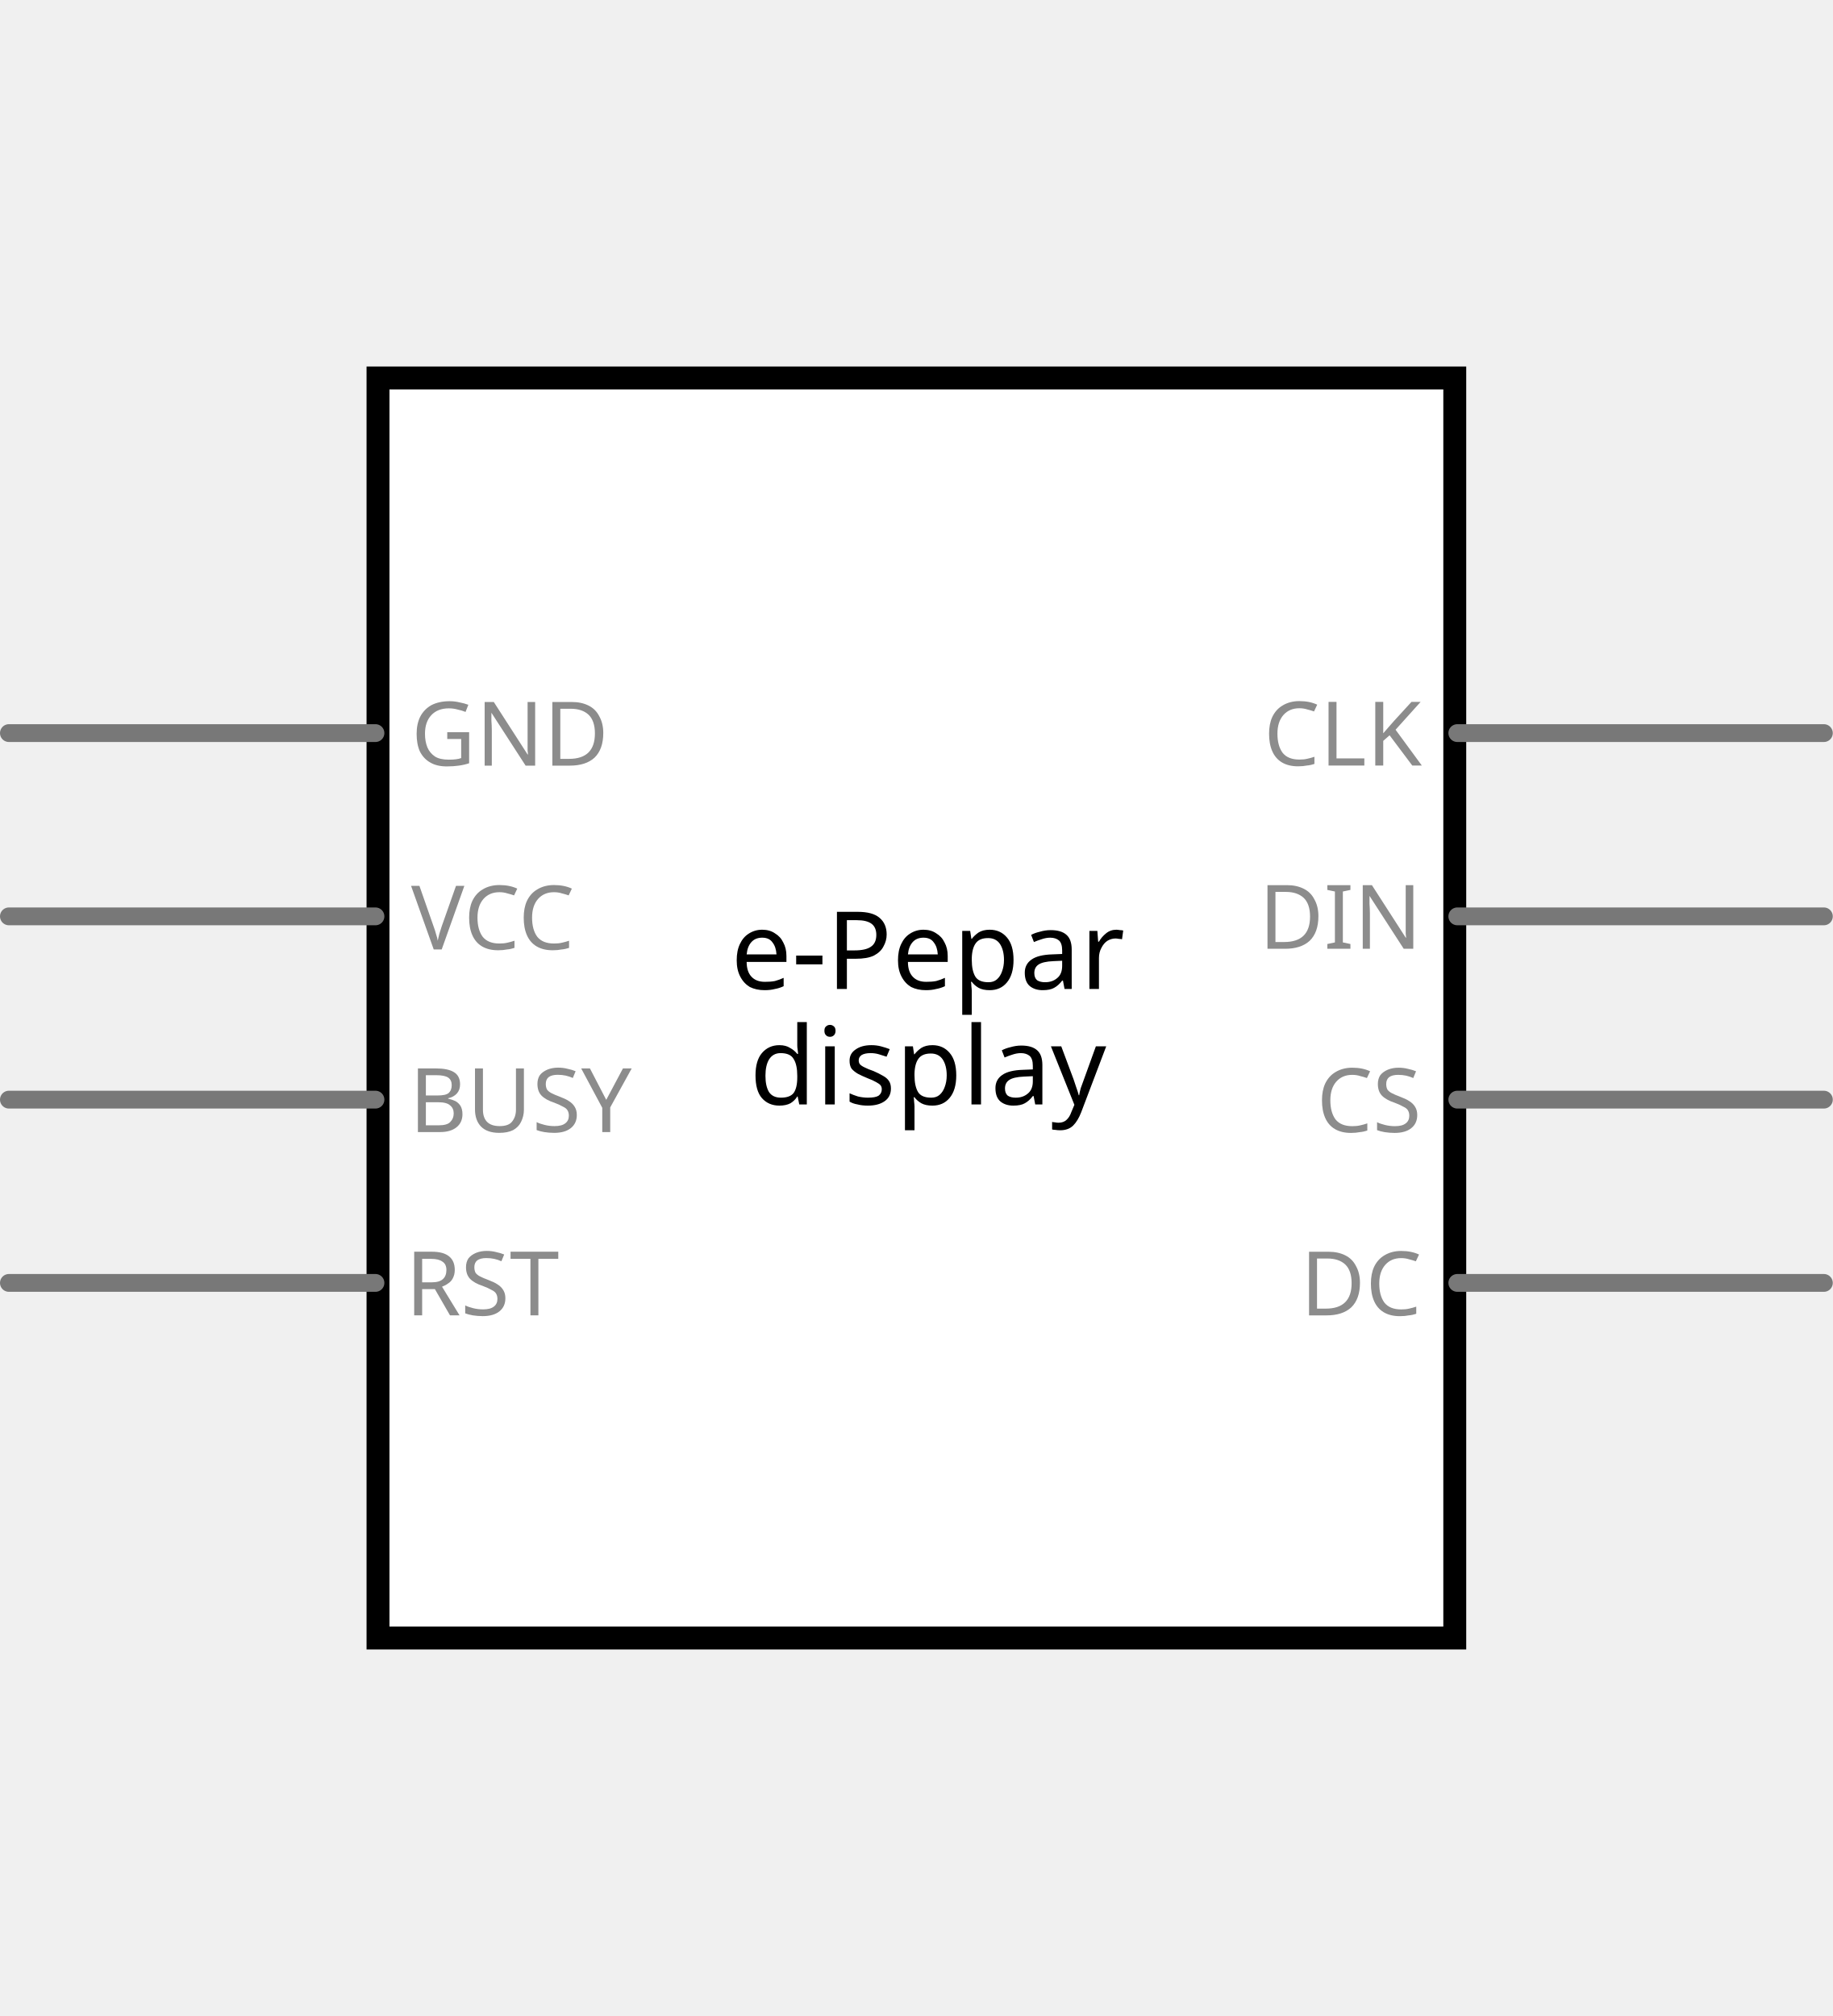
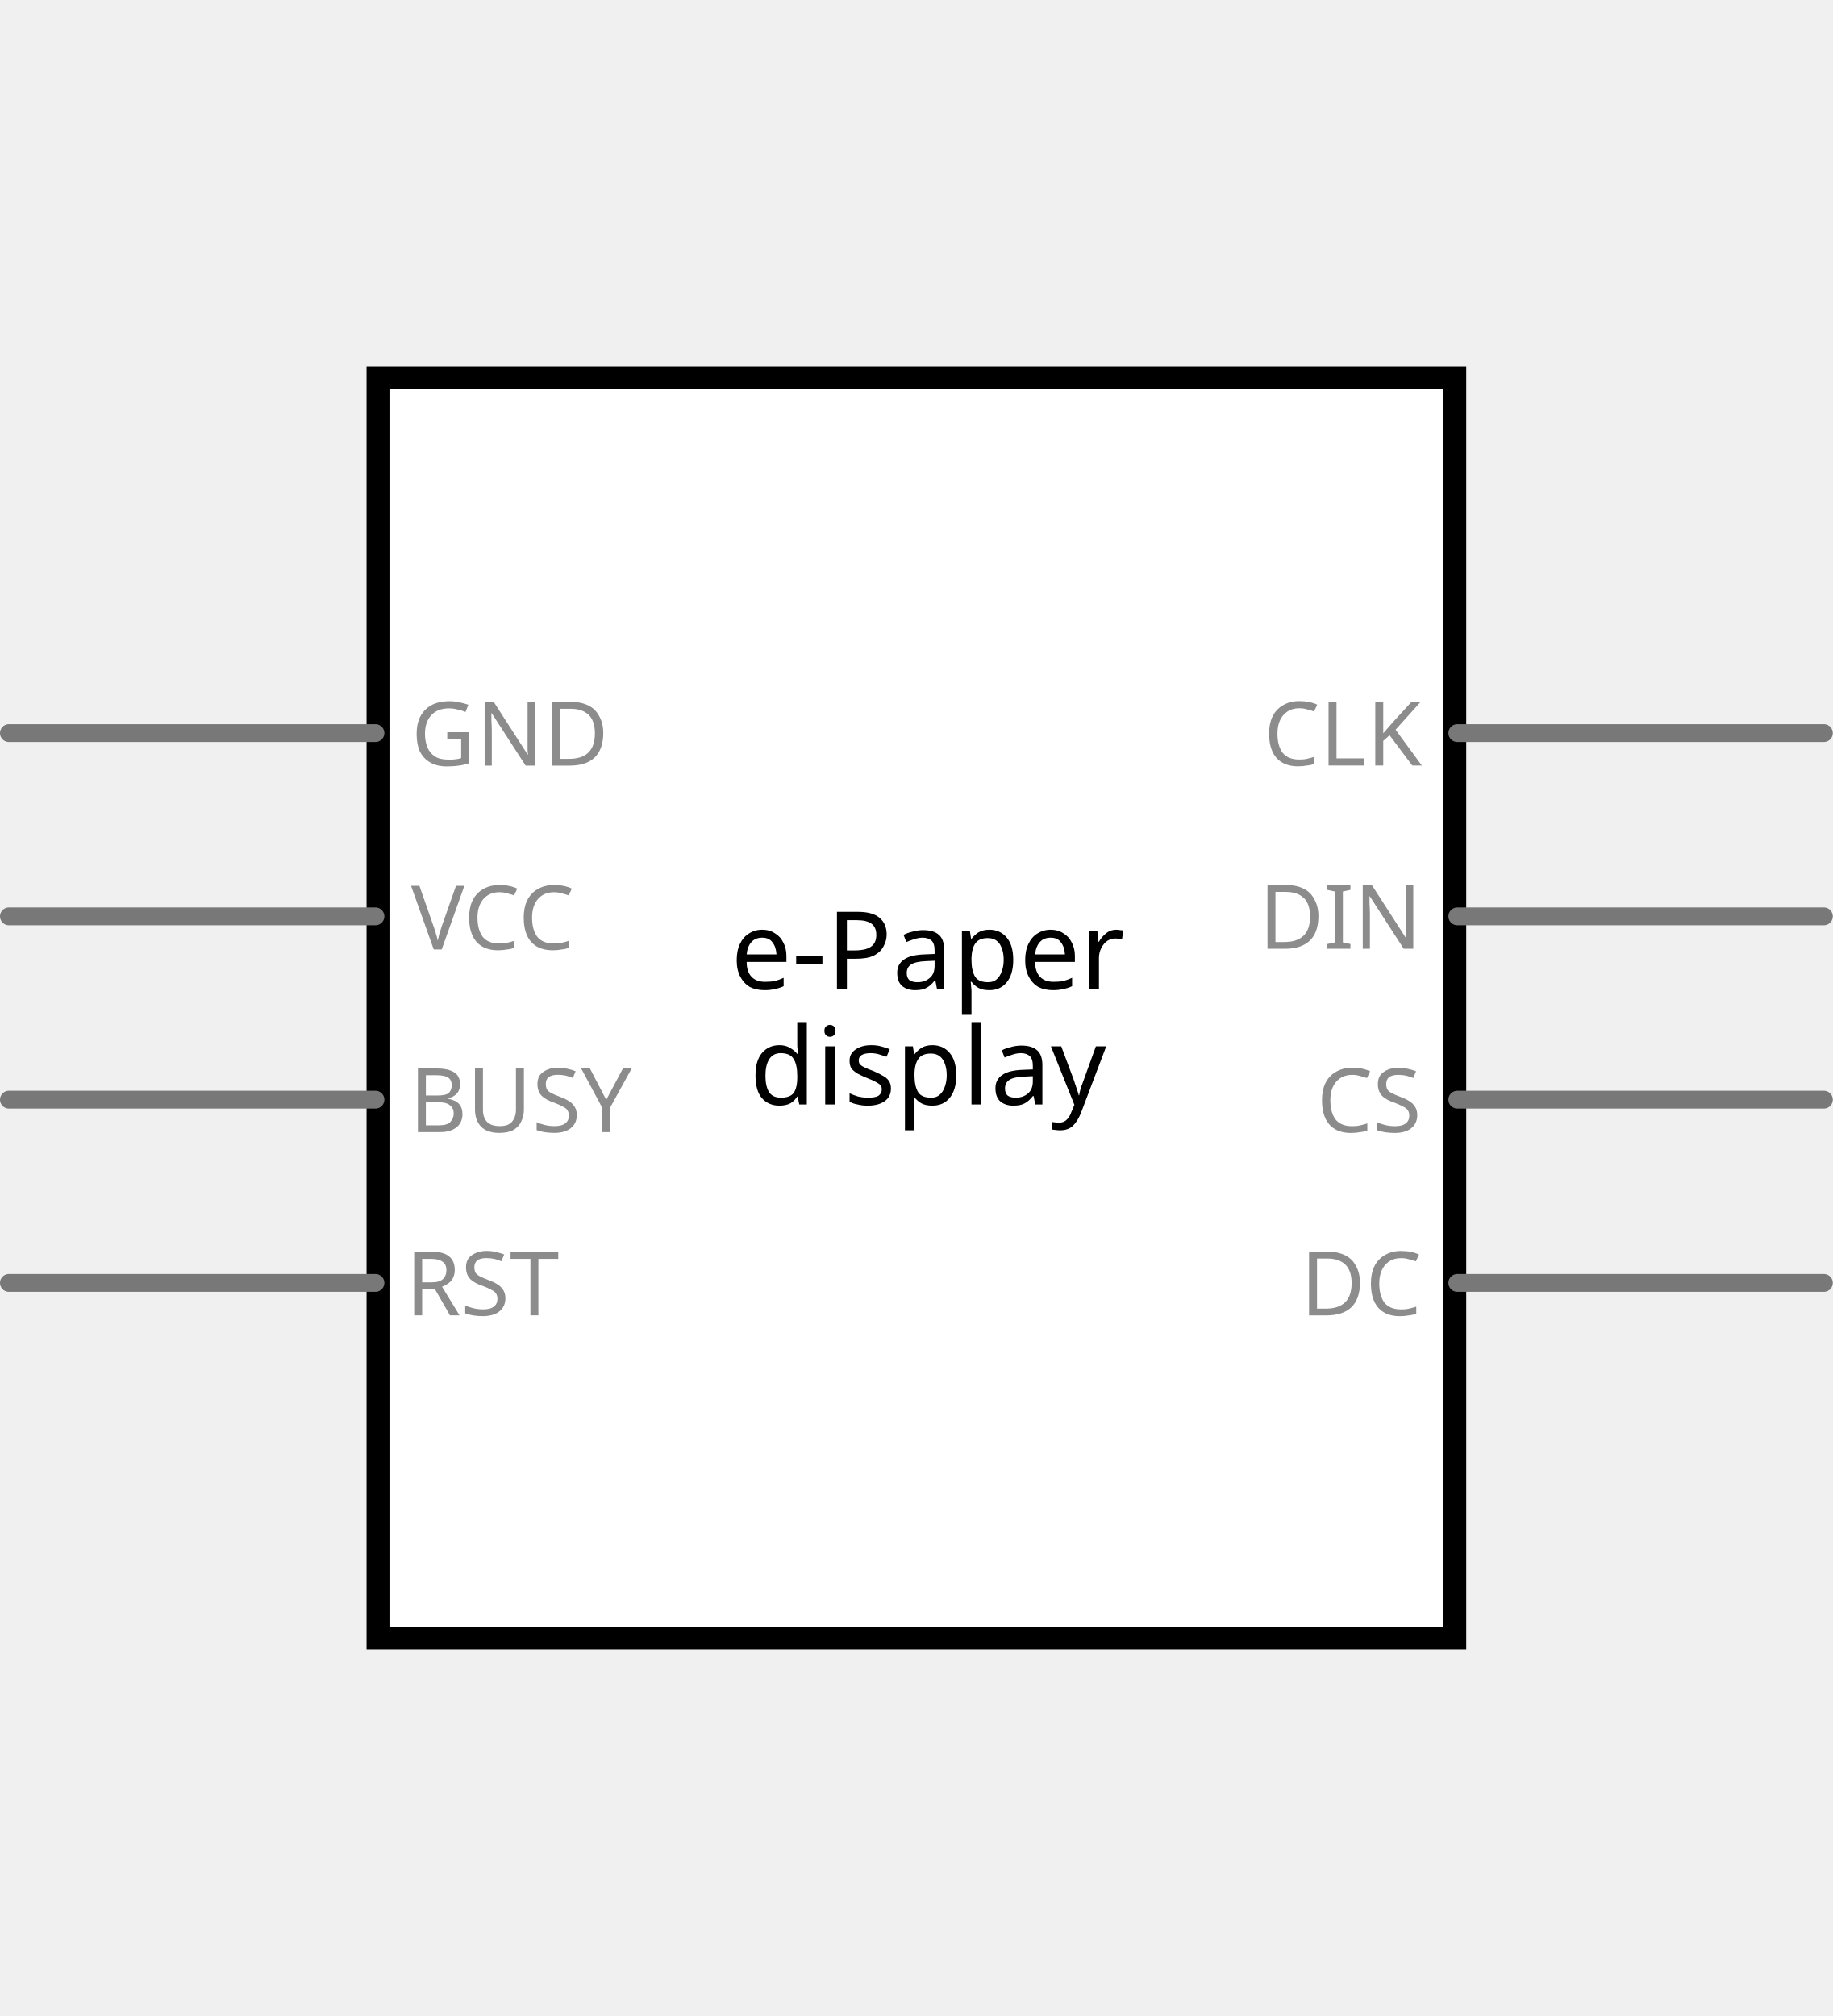
<svg xmlns="http://www.w3.org/2000/svg" version="1.2" x="0in" y="0in" width="1in" height="1.1in" viewBox="0 0 72 79.2" id="svg4136">
  <defs id="defs4200" />
  <rect class="interior rect" height="49.5" x="14.85" y="14.85" width="42.3" id="rect4141" style="fill:#ffffff;stroke:#000000;stroke-width:0.9;stroke-linecap:round" />
  <line id="connector12pin" class="pin" y1="28.8" y2="28.8" x1="57.25" x2="71.65" style="fill:none;stroke:#787878;stroke-width:0.7;stroke-linecap:round" />
  <text class="text" font-size="3.5" x="55.85" y="30.074" id="text4144" style="font-size:3.5px;font-family:'Droid Sans';text-anchor:end;fill:#8c8c8c;stroke:none;stroke-width:0">CLK</text>
  <g id="connector12terminal" class="terminal" height="0.7" x="71.65" y="28.45" width="0.7" style="fill:none;stroke:none;stroke-width:0" />
  <line id="connector13pin" class="pin" y1="36" y2="36" x1="57.25" x2="71.65" style="fill:none;stroke:#787878;stroke-width:0.7;stroke-linecap:round" />
  <text class="text" font-size="3.5" x="55.85" y="37.274" id="text4148" style="font-size:3.5px;font-family:'Droid Sans';text-anchor:end;fill:#8c8c8c;stroke:none;stroke-width:0">DIN</text>
  <g id="connector13terminal" class="terminal" height="0.7" x="71.65" y="35.65" width="0.7" style="fill:none;stroke:none;stroke-width:0" />
  <line id="connector11pin" class="pin" y1="43.2" y2="43.2" x1="57.25" x2="71.65" style="fill:none;stroke:#787878;stroke-width:0.7;stroke-linecap:round" />
  <text class="text" font-size="3.5" x="55.85" y="44.474" id="text4152" style="font-size:3.5px;font-family:'Droid Sans';text-anchor:end;fill:#8c8c8c;stroke:none;stroke-width:0">CS</text>
  <g id="connector11terminal" class="terminal" height="0.7" x="71.65" y="42.85" width="0.7" style="fill:none;stroke:none;stroke-width:0" />
  <line id="connector10pin" class="pin" y1="50.4" y2="50.4" x1="57.25" x2="71.65" style="fill:none;stroke:#787878;stroke-width:0.7;stroke-linecap:round" />
  <text class="text" font-size="3.5" x="55.85" y="51.674" id="text4156" style="font-size:3.5px;font-family:'Droid Sans';text-anchor:end;fill:#8c8c8c;stroke:none;stroke-width:0">DC</text>
  <g id="connector10terminal" class="terminal" height="0.7" x="71.65" y="50.05" width="0.7" style="fill:none;stroke:none;stroke-width:0" />
  <line id="connector15pin" class="pin" y1="28.8" y2="28.8" x1="0.35" x2="14.75" style="fill:none;stroke:#787878;stroke-width:0.7;stroke-linecap:round" />
  <text class="text" font-size="3.5" x="16.15" y="30.076" id="text4160" style="font-size:3.5px;font-family:'Droid Sans';text-anchor:start;fill:#8c8c8c;stroke:none;stroke-width:0">GND</text>
  <g id="connector15terminal" class="terminal" height="0.7" x="-0.35" y="28.45" width="0.7" style="fill:none;stroke:none;stroke-width:0" />
  <line id="connector14pin" class="pin" y1="36" y2="36" x1="0.35" x2="14.75" style="fill:none;stroke:#787878;stroke-width:0.7;stroke-linecap:round" />
  <text class="text" font-size="3.5" x="16.15" y="37.299" id="text4164" style="font-size:3.5px;font-family:'Droid Sans';text-anchor:start;fill:#8c8c8c;stroke:none;stroke-width:0">VCC</text>
  <g id="connector14terminal" class="terminal" height="0.7" x="-0.35" y="35.65" width="0.7" style="fill:none;stroke:none;stroke-width:0" />
  <line id="connector8pin" class="pin" y1="43.2" y2="43.2" x1="14.75" x2="0.35" style="fill:none;stroke:#787878;stroke-width:0.7;stroke-linecap:round" />
  <g transform="matrix(0,1,-1,0,16.07377,44.47404)" id="g4168">
    <g id="g4170">
      <g transform="matrix(0,-1,1,0,0,0)" id="g4172">
        <g id="g4174">
          <text class="text" font-size="3.5" x="0" y="0" id="text4176" style="font-size:3.5px;font-family:'Droid Sans';text-anchor:start;fill:#8c8c8c;stroke:none;stroke-width:0">BUSY</text>
        </g>
      </g>
    </g>
  </g>
  <g id="connector8terminal" class="terminal" height="0.7" x="35.65" y="78.85" width="0.7" style="fill:none;stroke:none;stroke-width:0" />
  <line id="connector9pin" class="pin" y1="50.4" y2="50.4" x1="0.35" x2="14.75" style="fill:none;stroke:#787878;stroke-width:0.7;stroke-linecap:round" />
  <g id="g4301" transform="matrix(-1,0,0,1,61.67063,38.52013)">
    <g id="g4180" transform="matrix(0,1,1,0,39.69598,13.15392)">
      <g id="g4182">
        <g id="g4184" transform="matrix(0,-1,1,0,0,0)">
          <g id="g4186">
            <text style="font-size:3.5px;font-family:'Droid Sans';text-anchor:end;fill:#8c8c8c;stroke:none;stroke-width:0" id="text4188" y="0" x="0" font-size="3.5" class="text">RST</text>
          </g>
        </g>
      </g>
    </g>
  </g>
  <g id="connector9terminal" class="terminal" height="0.7" x="35.65" y="-0.35" width="0.7" style="fill:none;stroke:none;stroke-width:0" />
  <g id="g4330" transform="translate(0,-1.197802)">
-     <text style="font-size:4.25px;font-family:'Droid Sans';text-anchor:middle;fill:#000000;stroke:none;stroke-width:0" y="40.05" x="36.45" font-size="4.25" class="text" id="text4194">e-Pepar</text>
+     <text style="font-size:4.25px;font-family:'Droid Sans';text-anchor:middle;fill:#000000;stroke:none;stroke-width:0" y="40.05" x="36.45" font-size="4.25" class="text" id="text4194">e-Paper</text>
    <text style="font-size:4.25px;font-family:'Droid Sans';text-anchor:middle;fill:#000000;stroke:none;stroke-width:0" y="44.584" x="36.45" font-size="4.25" class="text" id="text4196">display</text>
  </g>
</svg>
